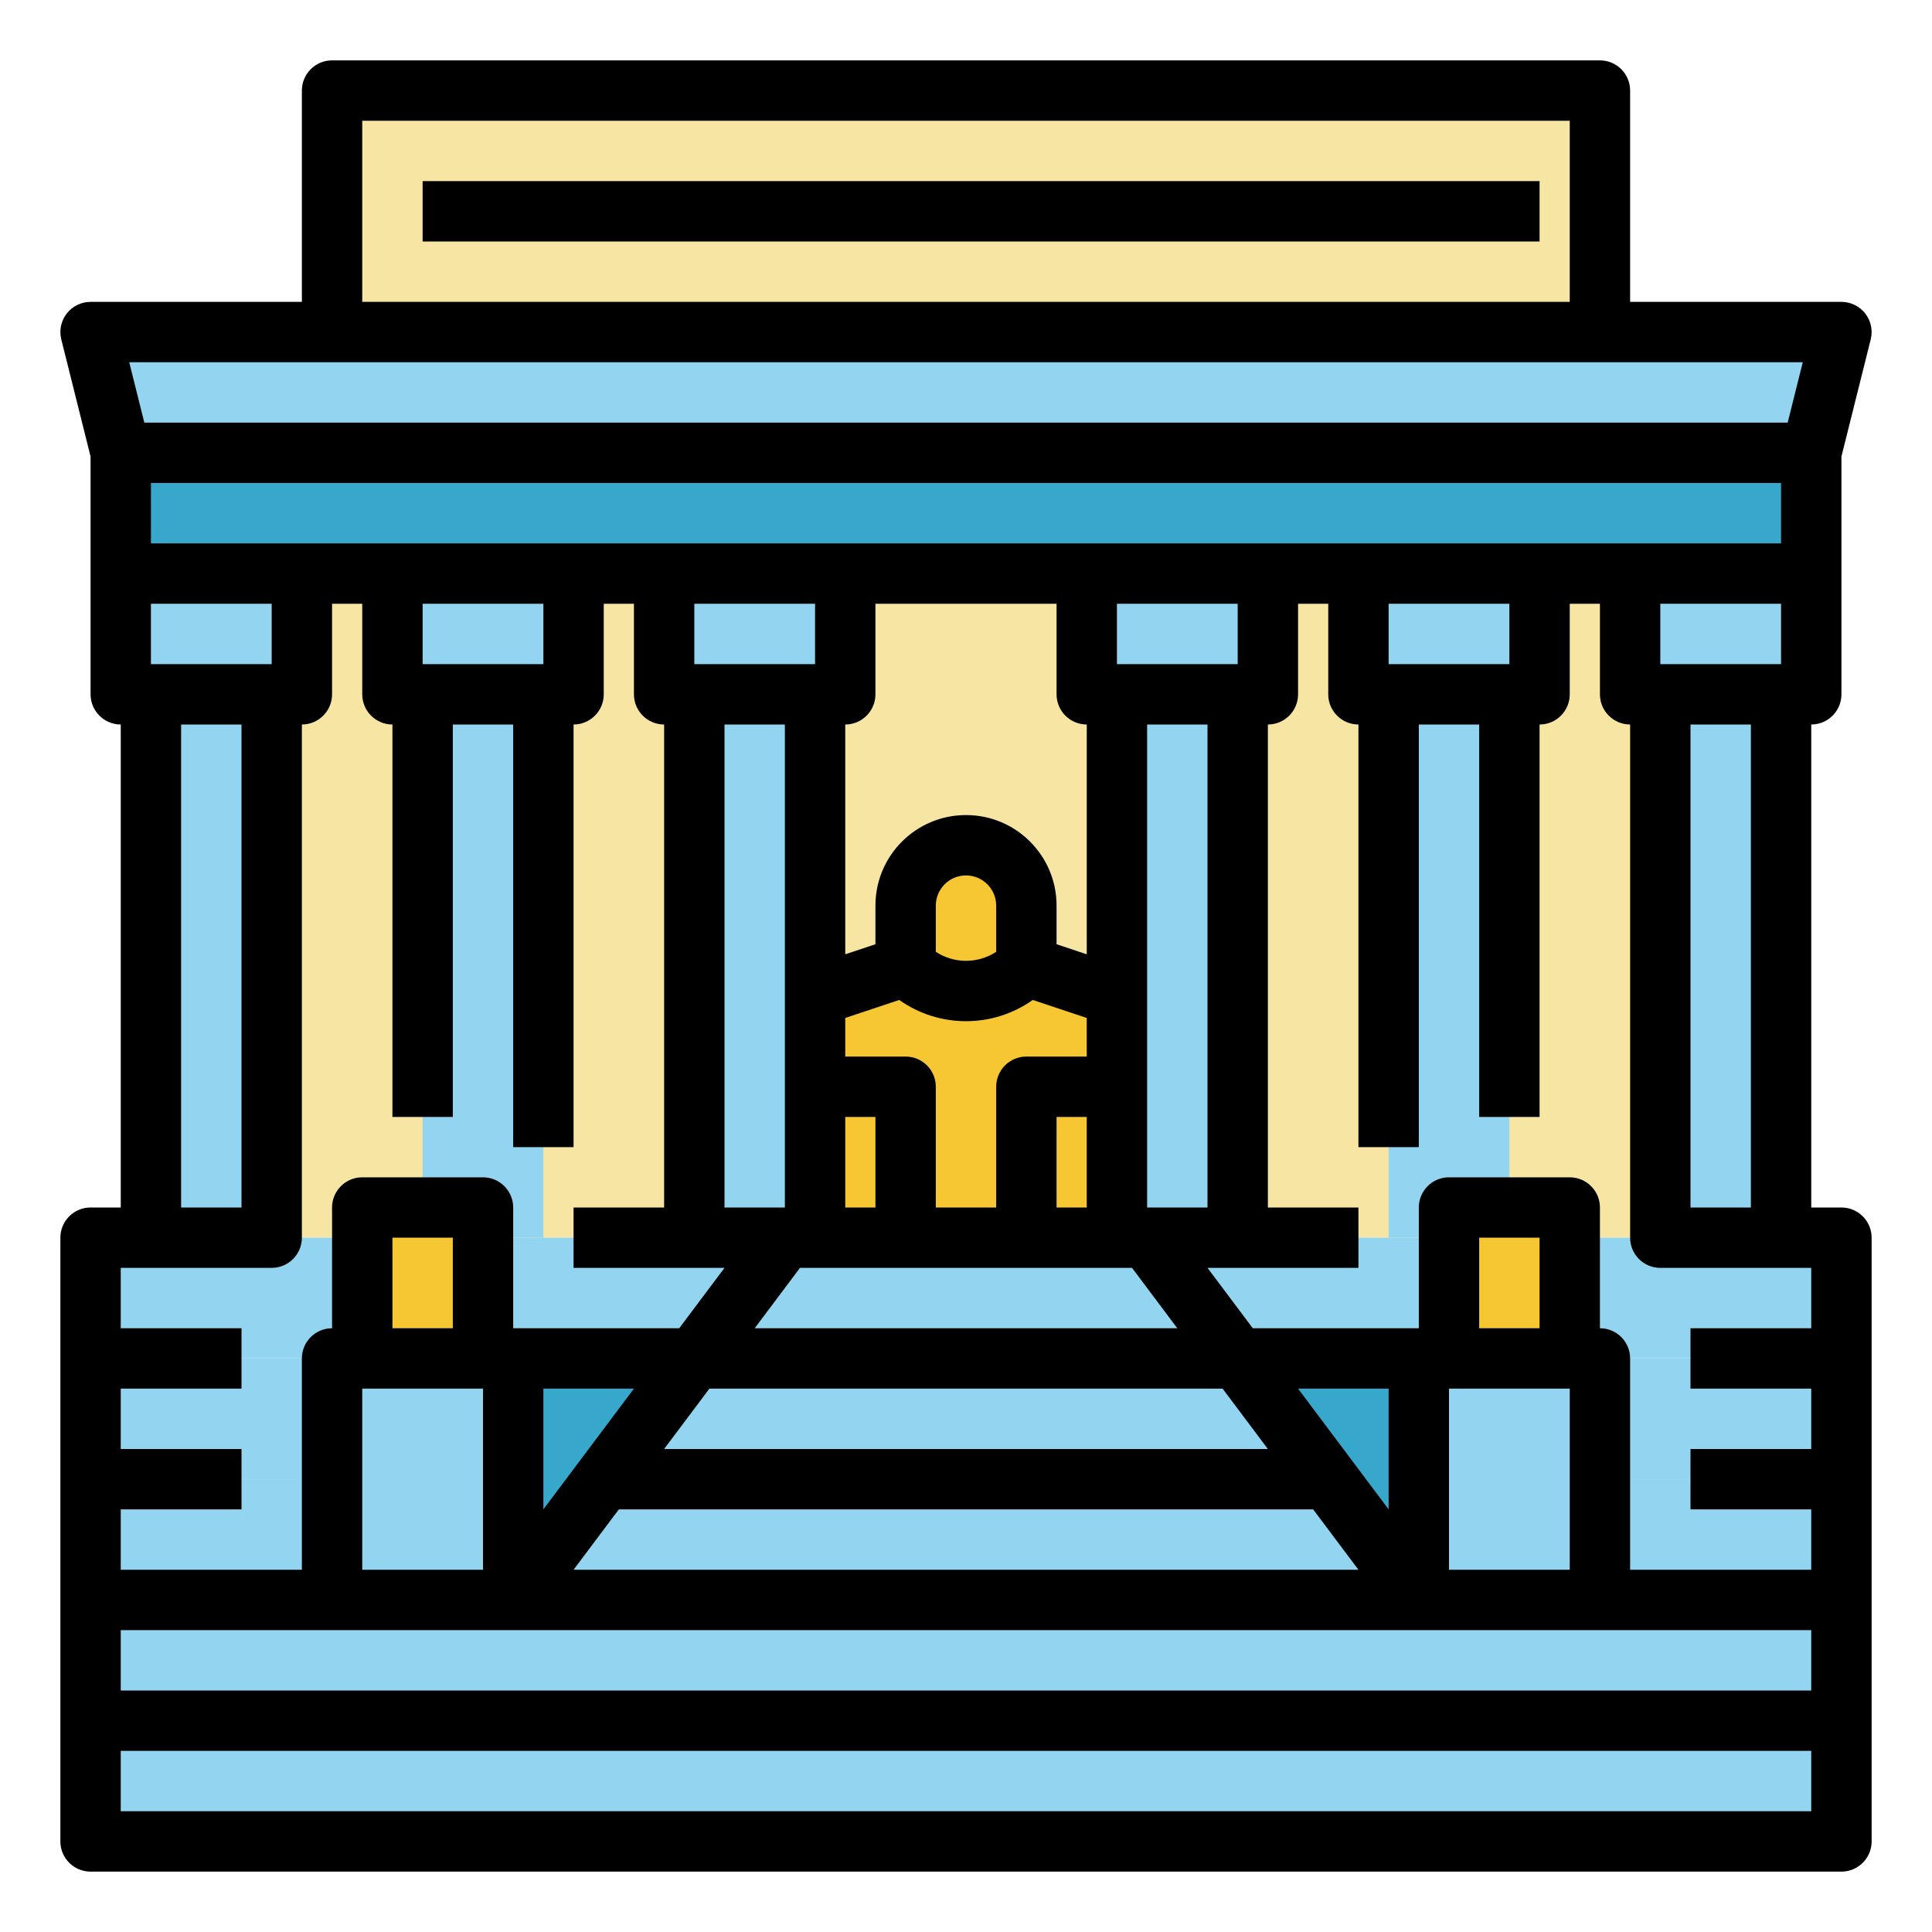
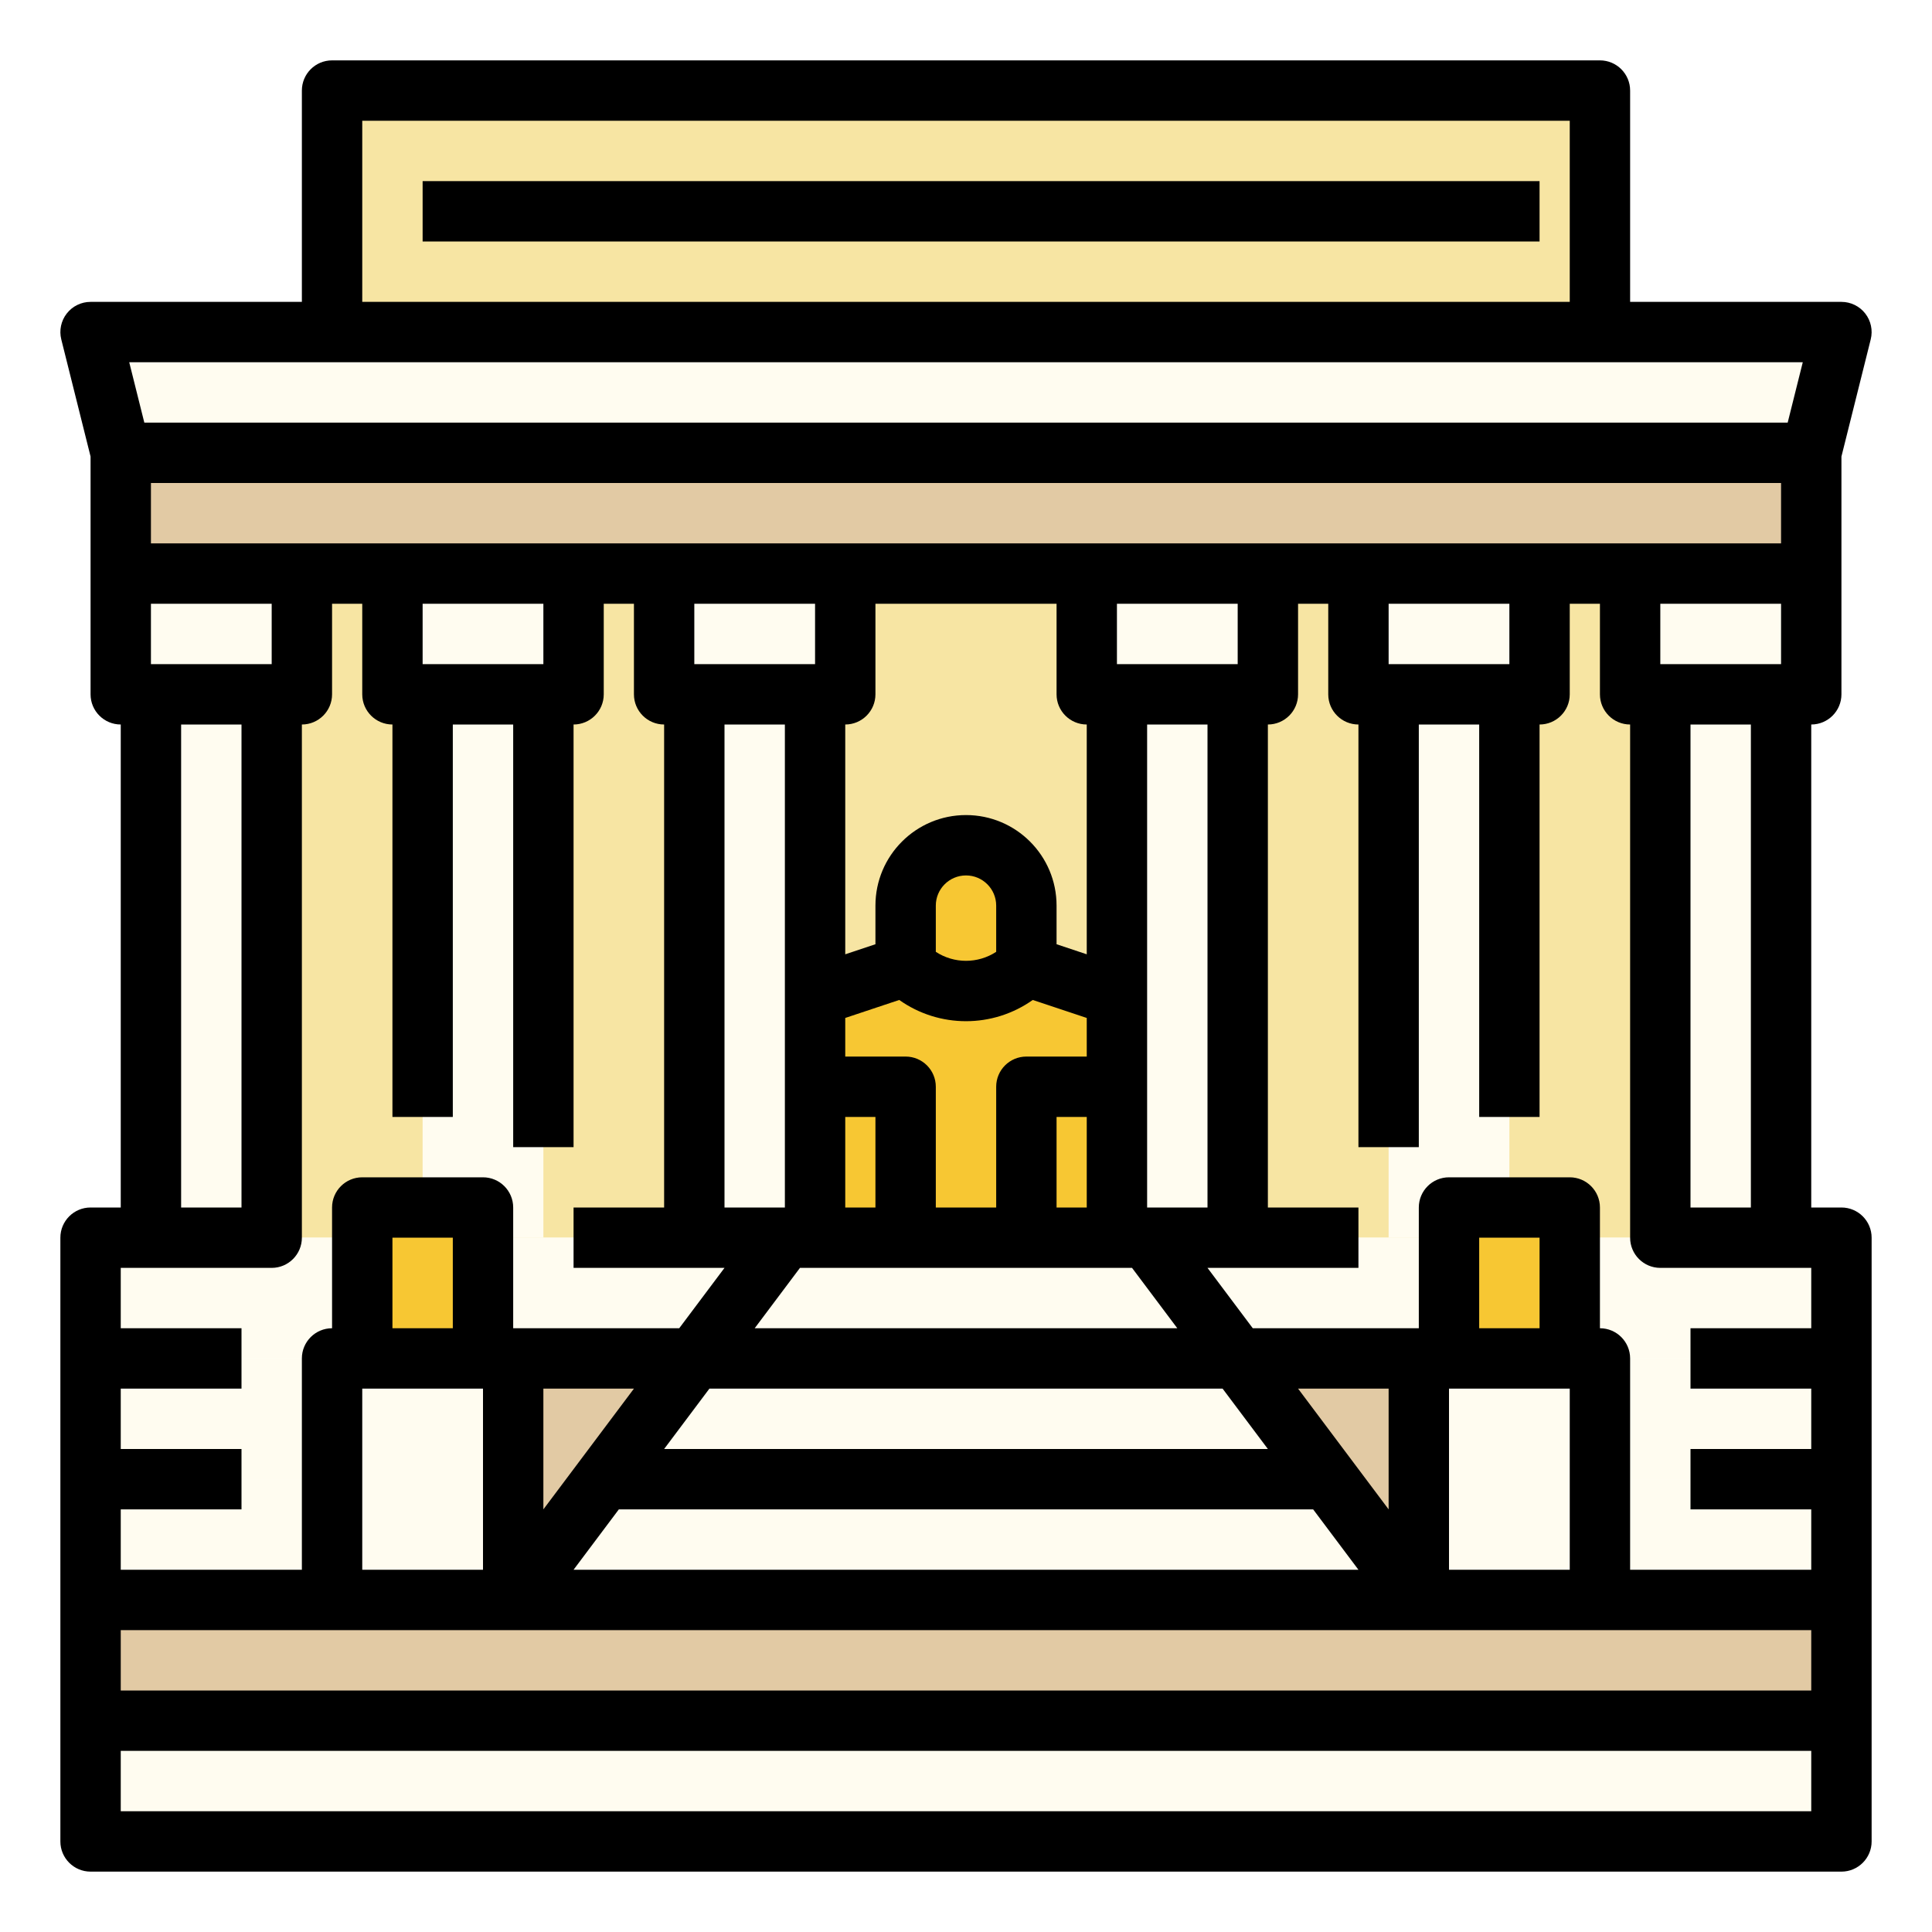
- <svg xmlns="http://www.w3.org/2000/svg" height="512" viewBox="0 0 512 512" width="512">
+ <svg xmlns="http://www.w3.org/2000/svg" height="512" viewBox="0 0 512 512" width="512" version="1.1" id="svg69">
+   <defs id="defs73" />
  <g id="Fill_out_line" data-name="Fill out line">
-     <path d="m56 152h400v176h-400z" fill="#f7e5a3" />
-     <path d="m24 360h464v32h-464z" fill="#93d5f0" transform="matrix(-1 0 0 -1 512 752)" />
-     <path d="m24 392h464v32h-464z" fill="#93d5f0" transform="matrix(-1 0 0 -1 512 816)" />
-     <path d="m24 424h464v32h-464z" fill="#93d5f0" transform="matrix(-1 0 0 -1 512 880)" />
-     <path d="m24 456h464v32h-464z" fill="#93d5f0" transform="matrix(-1 0 0 -1 512 944)" />
-     <path d="m24 328h464v32h-464z" fill="#93d5f0" />
-     <path d="m136 360h48l-48 64z" fill="#37a7cc" />
-     <path d="m376 360h-48l48 64z" fill="#37a7cc" />
-     <g fill="#93d5f0">
-       <path d="m152 360 24-32h32l-24 32z" />
-       <path d="m360 360-24-32h-32l24 32z" />
-       <path d="m40 184h32v144h-32z" />
-       <path d="m32 152h48v32h-48z" />
-       <path d="m112 184h32v144h-32z" />
-       <path d="m104 152h48v32h-48z" />
-       <path d="m184 184h32v144h-32z" />
-       <path d="m176 152h48v32h-48z" />
-       <path d="m296 184h32v144h-32z" />
-       <path d="m288 152h48v32h-48z" />
-       <path d="m368 184h32v144h-32z" />
-       <path d="m360 152h48v32h-48z" />
-       <path d="m440 184h32v144h-32z" />
-       <path d="m432 152h48v32h-48z" />
+     <path d="m56 152h400v176h-400z" fill="#f7e5a3" id="path2" />
+     <path d="m24 360h464v32h-464z" fill="#93d5f0" transform="matrix(-1 0 0 -1 512 752)" id="path4" style="fill:#fffcf0;fill-opacity:1" />
+     <path d="m24 392h464v32h-464z" fill="#93d5f0" transform="matrix(-1 0 0 -1 512 816)" id="path6" style="fill:#fffcf0;fill-opacity:1" />
+     <path d="m24 424h464v32h-464z" fill="#93d5f0" transform="matrix(-1 0 0 -1 512 880)" id="path8" style="fill:#e2caa4;fill-opacity:1" />
+     <path d="m24 456h464v32h-464z" fill="#93d5f0" transform="matrix(-1 0 0 -1 512 944)" id="path10" style="fill:#fffcf0;fill-opacity:1" />
+     <path d="m24 328h464v32h-464z" fill="#93d5f0" id="path12" style="fill:#fffcf0;fill-opacity:1" />
+     <path d="m136 360h48l-48 64z" fill="#37a7cc" id="path14" style="fill:#e2caa4;fill-opacity:1" />
+     <path d="m376 360h-48l48 64z" fill="#37a7cc" id="path16" style="fill:#e2caa4;fill-opacity:1" />
+     <g fill="#93d5f0" id="g46" style="fill:#fffcf0;fill-opacity:1">
+       <path d="m152 360 24-32h32l-24 32z" id="path18" style="fill:#fffcf0;fill-opacity:1" />
+       <path d="m360 360-24-32h-32l24 32z" id="path20" style="fill:#fffcf0;fill-opacity:1" />
+       <path d="m40 184h32v144h-32z" id="path22" style="fill:#fffcf0;fill-opacity:1" />
+       <path d="m32 152h48v32h-48z" id="path24" style="fill:#fffcf0;fill-opacity:1" />
+       <path d="m112 184h32v144h-32z" id="path26" style="fill:#fffcf0;fill-opacity:1" />
+       <path d="m104 152h48v32h-48z" id="path28" style="fill:#fffcf0;fill-opacity:1" />
+       <path d="m184 184h32v144h-32z" id="path30" style="fill:#fffcf0;fill-opacity:1" />
+       <path d="m176 152h48v32h-48z" id="path32" style="fill:#fffcf0;fill-opacity:1" />
+       <path d="m296 184h32v144h-32z" id="path34" style="fill:#fffcf0;fill-opacity:1" />
+       <path d="m288 152h48v32h-48z" id="path36" style="fill:#fffcf0;fill-opacity:1" />
+       <path d="m368 184h32v144h-32z" id="path38" style="fill:#fffcf0;fill-opacity:1" />
+       <path d="m360 152h48v32h-48z" id="path40" style="fill:#fffcf0;fill-opacity:1" />
+       <path d="m440 184h32v144h-32z" id="path42" style="fill:#fffcf0;fill-opacity:1" />
+       <path d="m432 152h48v32h-48z" id="path44" style="fill:#fffcf0;fill-opacity:1" />
    </g>
-     <path d="m296 264v64h-80v-64l7.03-2.34 16.97-5.66v-16a16 16 0 1 1 32 0v16l16.97 5.66z" fill="#f7c733" />
-     <path d="m32 120h448v32h-448z" fill="#37a7cc" />
-     <path d="m480 120h-448l-8-32h464z" fill="#93d5f0" />
-     <path d="m88 360h48v64h-48z" fill="#93d5f0" />
-     <path d="m376 360h48v64h-48z" fill="#93d5f0" transform="matrix(-1 0 0 -1 800 784)" />
-     <path d="m96 320h32v40h-32z" fill="#f7c733" />
-     <path d="m384 320h32v40h-32z" fill="#f7c733" />
-     <path d="m88 24h336v64h-336z" fill="#f7e5a3" />
-     <path d="m488 320h-8v-128a8 8 0 0 0 8-8v-63.015l7.761-31.045a8.001 8.001 0 0 0 -7.761-9.94h-56v-56a8 8 0 0 0 -8-8h-336a8 8 0 0 0 -8 8v56h-56a8.001 8.001 0 0 0 -7.761 9.94l7.761 31.045v63.015a8 8 0 0 0 8 8v128h-8a8 8 0 0 0 -8 8v160a8 8 0 0 0 8 8h464a8 8 0 0 0 8-8v-160a8 8 0 0 0 -8-8zm-8 80v16h-48v-56a8 8 0 0 0 -8-8v-32a8 8 0 0 0 -8-8h-32a8 8 0 0 0 -8 8v32h-44l-12-16h40v-16h-24v-128a8 8 0 0 0 8-8v-24h8v24a8 8 0 0 0 8 8v112h16v-112h16v104h16v-104a8 8 0 0 0 8-8v-24h8v24a8 8 0 0 0 8 8v136a8 8 0 0 0 8 8h40v16h-32v16h32v16h-32v16zm0 48h-448v-16h448zm-312-80-24 32v-32zm-24-192h-32v-16h32zm-104-32v-16h432v16zm32 32h-32v-16h32zm368 0v-16h32v16zm-40 0h-32v-16h32zm-96 144v-128h16v128zm-72-136v-24h48v24a8 8 0 0 0 8 8v60.901l-8-2.666v-10.234a24 24 0 0 0 -48 0v10.234l-8 2.666v-60.901a8 8 0 0 0 8-8zm32 68.245a14.621 14.621 0 0 1 -16 0v-12.245a8 8 0 0 1 16 0zm-40 43.755h8v24h-8zm16-16h-16v-10.233l14.306-4.769a30.617 30.617 0 0 0 35.387 0l14.306 4.769v10.233h-16a8 8 0 0 0 -8 8v32h-16v-32a8 8 0 0 0 -8-8zm40 16h8v24h-8zm48-120h-32v-16h32zm-112-16v16h-32v-16zm-8 32v128h-16v-128zm92 144 12 16h-112l12-16zm-112 32h136l12 16h-160zm-24 32h184l12 16h-208zm252-32v48h-32v-48zm-8-16h-16v-24h16zm-40 48-24-32h24zm-248-48h-16v-24h16zm-24 16h32v48h-32zm368-48h-16v-128h16zm-368-288h320v48h-320zm381.754 64-4 16h-435.507l-4-16zm-429.754 96h16v128h-16zm24 144a8 8 0 0 0 8-8v-136a8 8 0 0 0 8-8v-24h8v24a8 8 0 0 0 8 8v104h16v-104h16v112h16v-112a8 8 0 0 0 8-8v-24h8v24a8 8 0 0 0 8 8v128h-24v16h40l-12 16h-44v-32a8 8 0 0 0 -8-8h-32a8 8 0 0 0 -8 8v32a8 8 0 0 0 -8 8v56h-48v-16h32v-16h-32v-16h32v-16h-32v-16zm-40 144v-16h448v16z" />
-     <path d="m112 48h296v16h-296z" />
+     <path d="m296 264v64h-80v-64l7.03-2.34 16.97-5.66v-16a16 16 0 1 1 32 0v16l16.97 5.66z" fill="#f7c733" id="path48" />
+     <path d="m32 120h448v32h-448z" fill="#37a7cc" id="path50" style="fill:#e2caa4;fill-opacity:1" />
+     <path d="m480 120h-448l-8-32h464z" fill="#93d5f0" id="path52" style="fill:#fffcf0;fill-opacity:1" />
+     <path d="m88 360h48v64h-48z" fill="#93d5f0" id="path54" style="fill:#fffcf0;fill-opacity:1" />
+     <path d="m376 360h48v64h-48z" fill="#93d5f0" transform="matrix(-1 0 0 -1 800 784)" id="path56" style="fill:#fffcf0;fill-opacity:1" />
+     <path d="m96 320h32v40h-32z" fill="#f7c733" id="path58" />
+     <path d="m384 320h32v40h-32z" fill="#f7c733" id="path60" />
+     <path d="m88 24h336v64h-336z" fill="#f7e5a3" id="path62" />
+     <path d="m488 320h-8v-128a8 8 0 0 0 8-8v-63.015l7.761-31.045a8.001 8.001 0 0 0 -7.761-9.94h-56v-56a8 8 0 0 0 -8-8h-336a8 8 0 0 0 -8 8v56h-56a8.001 8.001 0 0 0 -7.761 9.94l7.761 31.045v63.015a8 8 0 0 0 8 8v128h-8a8 8 0 0 0 -8 8v160a8 8 0 0 0 8 8h464a8 8 0 0 0 8-8v-160a8 8 0 0 0 -8-8zm-8 80v16h-48v-56a8 8 0 0 0 -8-8v-32a8 8 0 0 0 -8-8h-32a8 8 0 0 0 -8 8v32h-44l-12-16h40v-16h-24v-128a8 8 0 0 0 8-8v-24h8v24a8 8 0 0 0 8 8v112h16v-112h16v104h16v-104a8 8 0 0 0 8-8v-24h8v24a8 8 0 0 0 8 8v136a8 8 0 0 0 8 8h40v16h-32v16h32v16h-32v16zm0 48h-448v-16h448zm-312-80-24 32v-32zm-24-192h-32v-16h32zm-104-32v-16h432v16zm32 32h-32v-16h32zm368 0v-16h32v16zm-40 0h-32v-16h32zm-96 144v-128h16v128zm-72-136v-24h48v24a8 8 0 0 0 8 8v60.901l-8-2.666v-10.234a24 24 0 0 0 -48 0v10.234l-8 2.666v-60.901a8 8 0 0 0 8-8zm32 68.245a14.621 14.621 0 0 1 -16 0v-12.245a8 8 0 0 1 16 0zm-40 43.755h8v24h-8zm16-16h-16v-10.233l14.306-4.769a30.617 30.617 0 0 0 35.387 0l14.306 4.769v10.233h-16a8 8 0 0 0 -8 8v32h-16v-32a8 8 0 0 0 -8-8zm40 16h8v24h-8zm48-120h-32v-16h32zm-112-16v16h-32v-16zm-8 32v128h-16v-128zm92 144 12 16h-112l12-16zm-112 32h136l12 16h-160zm-24 32h184l12 16h-208zm252-32v48h-32v-48zm-8-16h-16v-24h16zm-40 48-24-32h24zm-248-48h-16v-24h16zm-24 16h32v48h-32zm368-48h-16v-128h16zm-368-288h320v48h-320zm381.754 64-4 16h-435.507l-4-16zm-429.754 96h16v128h-16zm24 144a8 8 0 0 0 8-8v-136a8 8 0 0 0 8-8v-24h8v24a8 8 0 0 0 8 8v104h16v-104h16v112h16v-112a8 8 0 0 0 8-8v-24h8v24a8 8 0 0 0 8 8v128h-24v16h40l-12 16h-44v-32a8 8 0 0 0 -8-8h-32a8 8 0 0 0 -8 8v32a8 8 0 0 0 -8 8v56h-48v-16h32v-16h-32v-16h32v-16h-32v-16zm-40 144v-16h448v16z" id="path64" />
+     <path d="m112 48h296v16h-296z" id="path66" />
  </g>
</svg>
